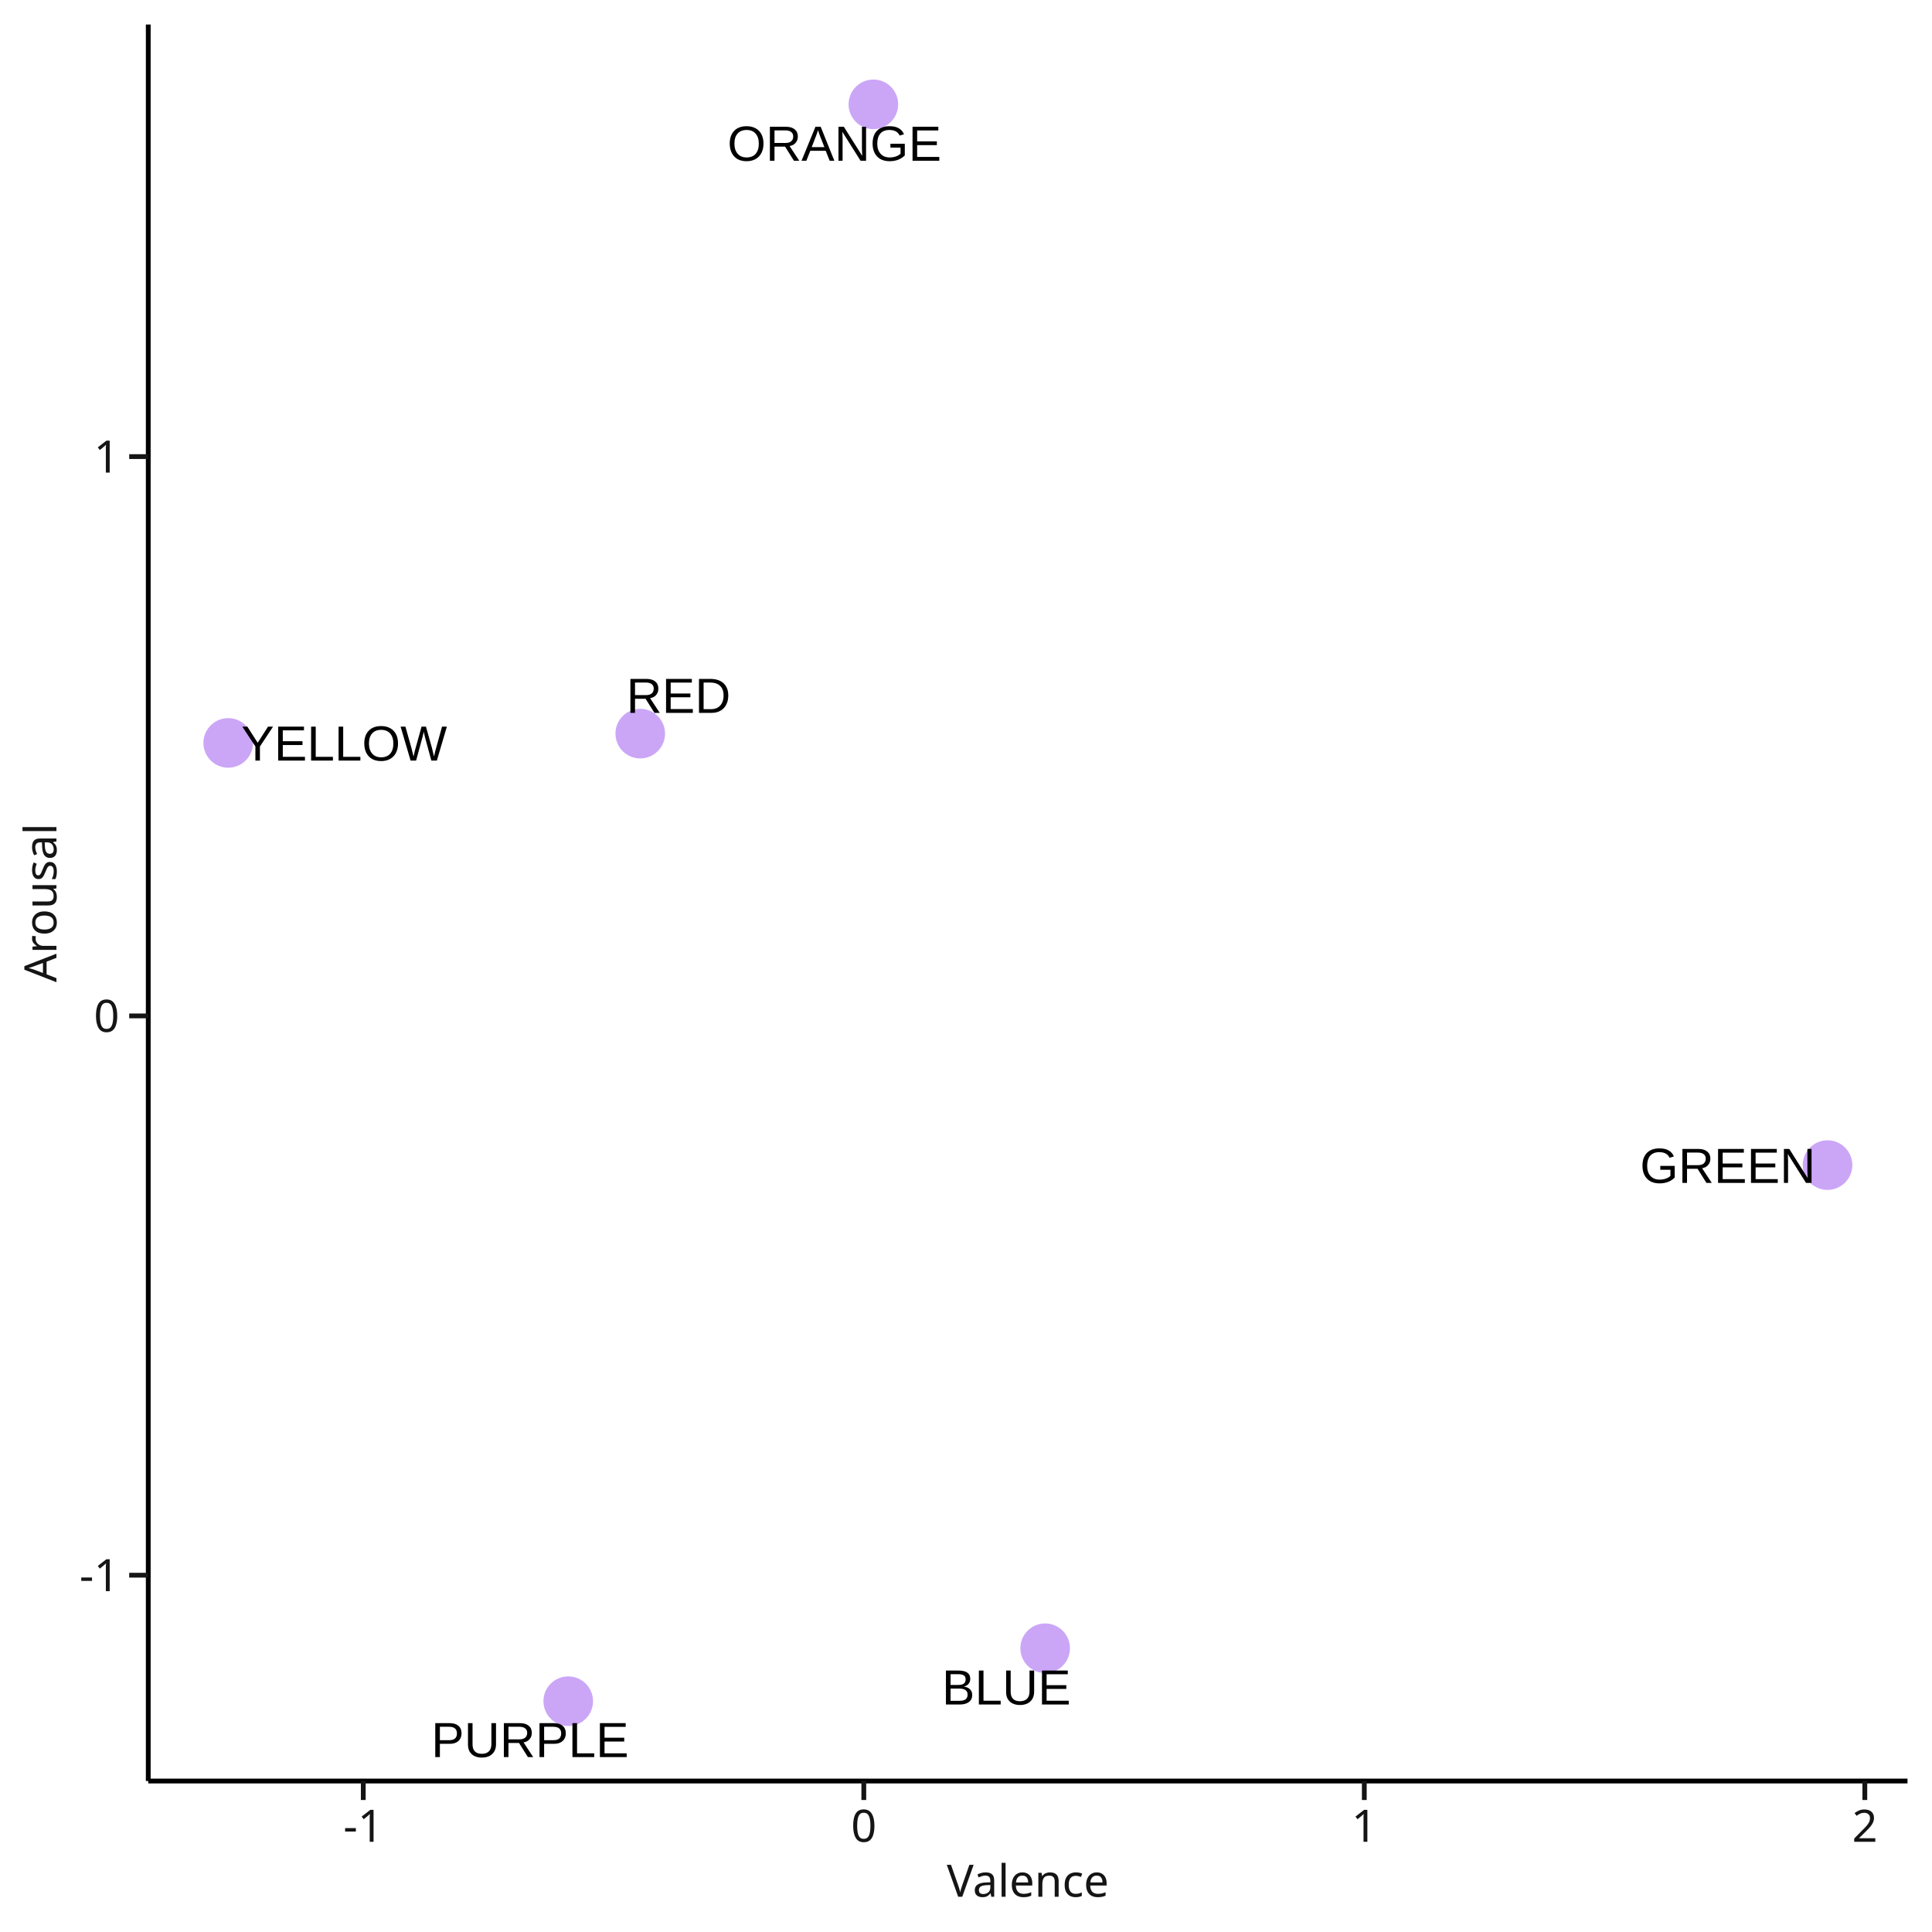
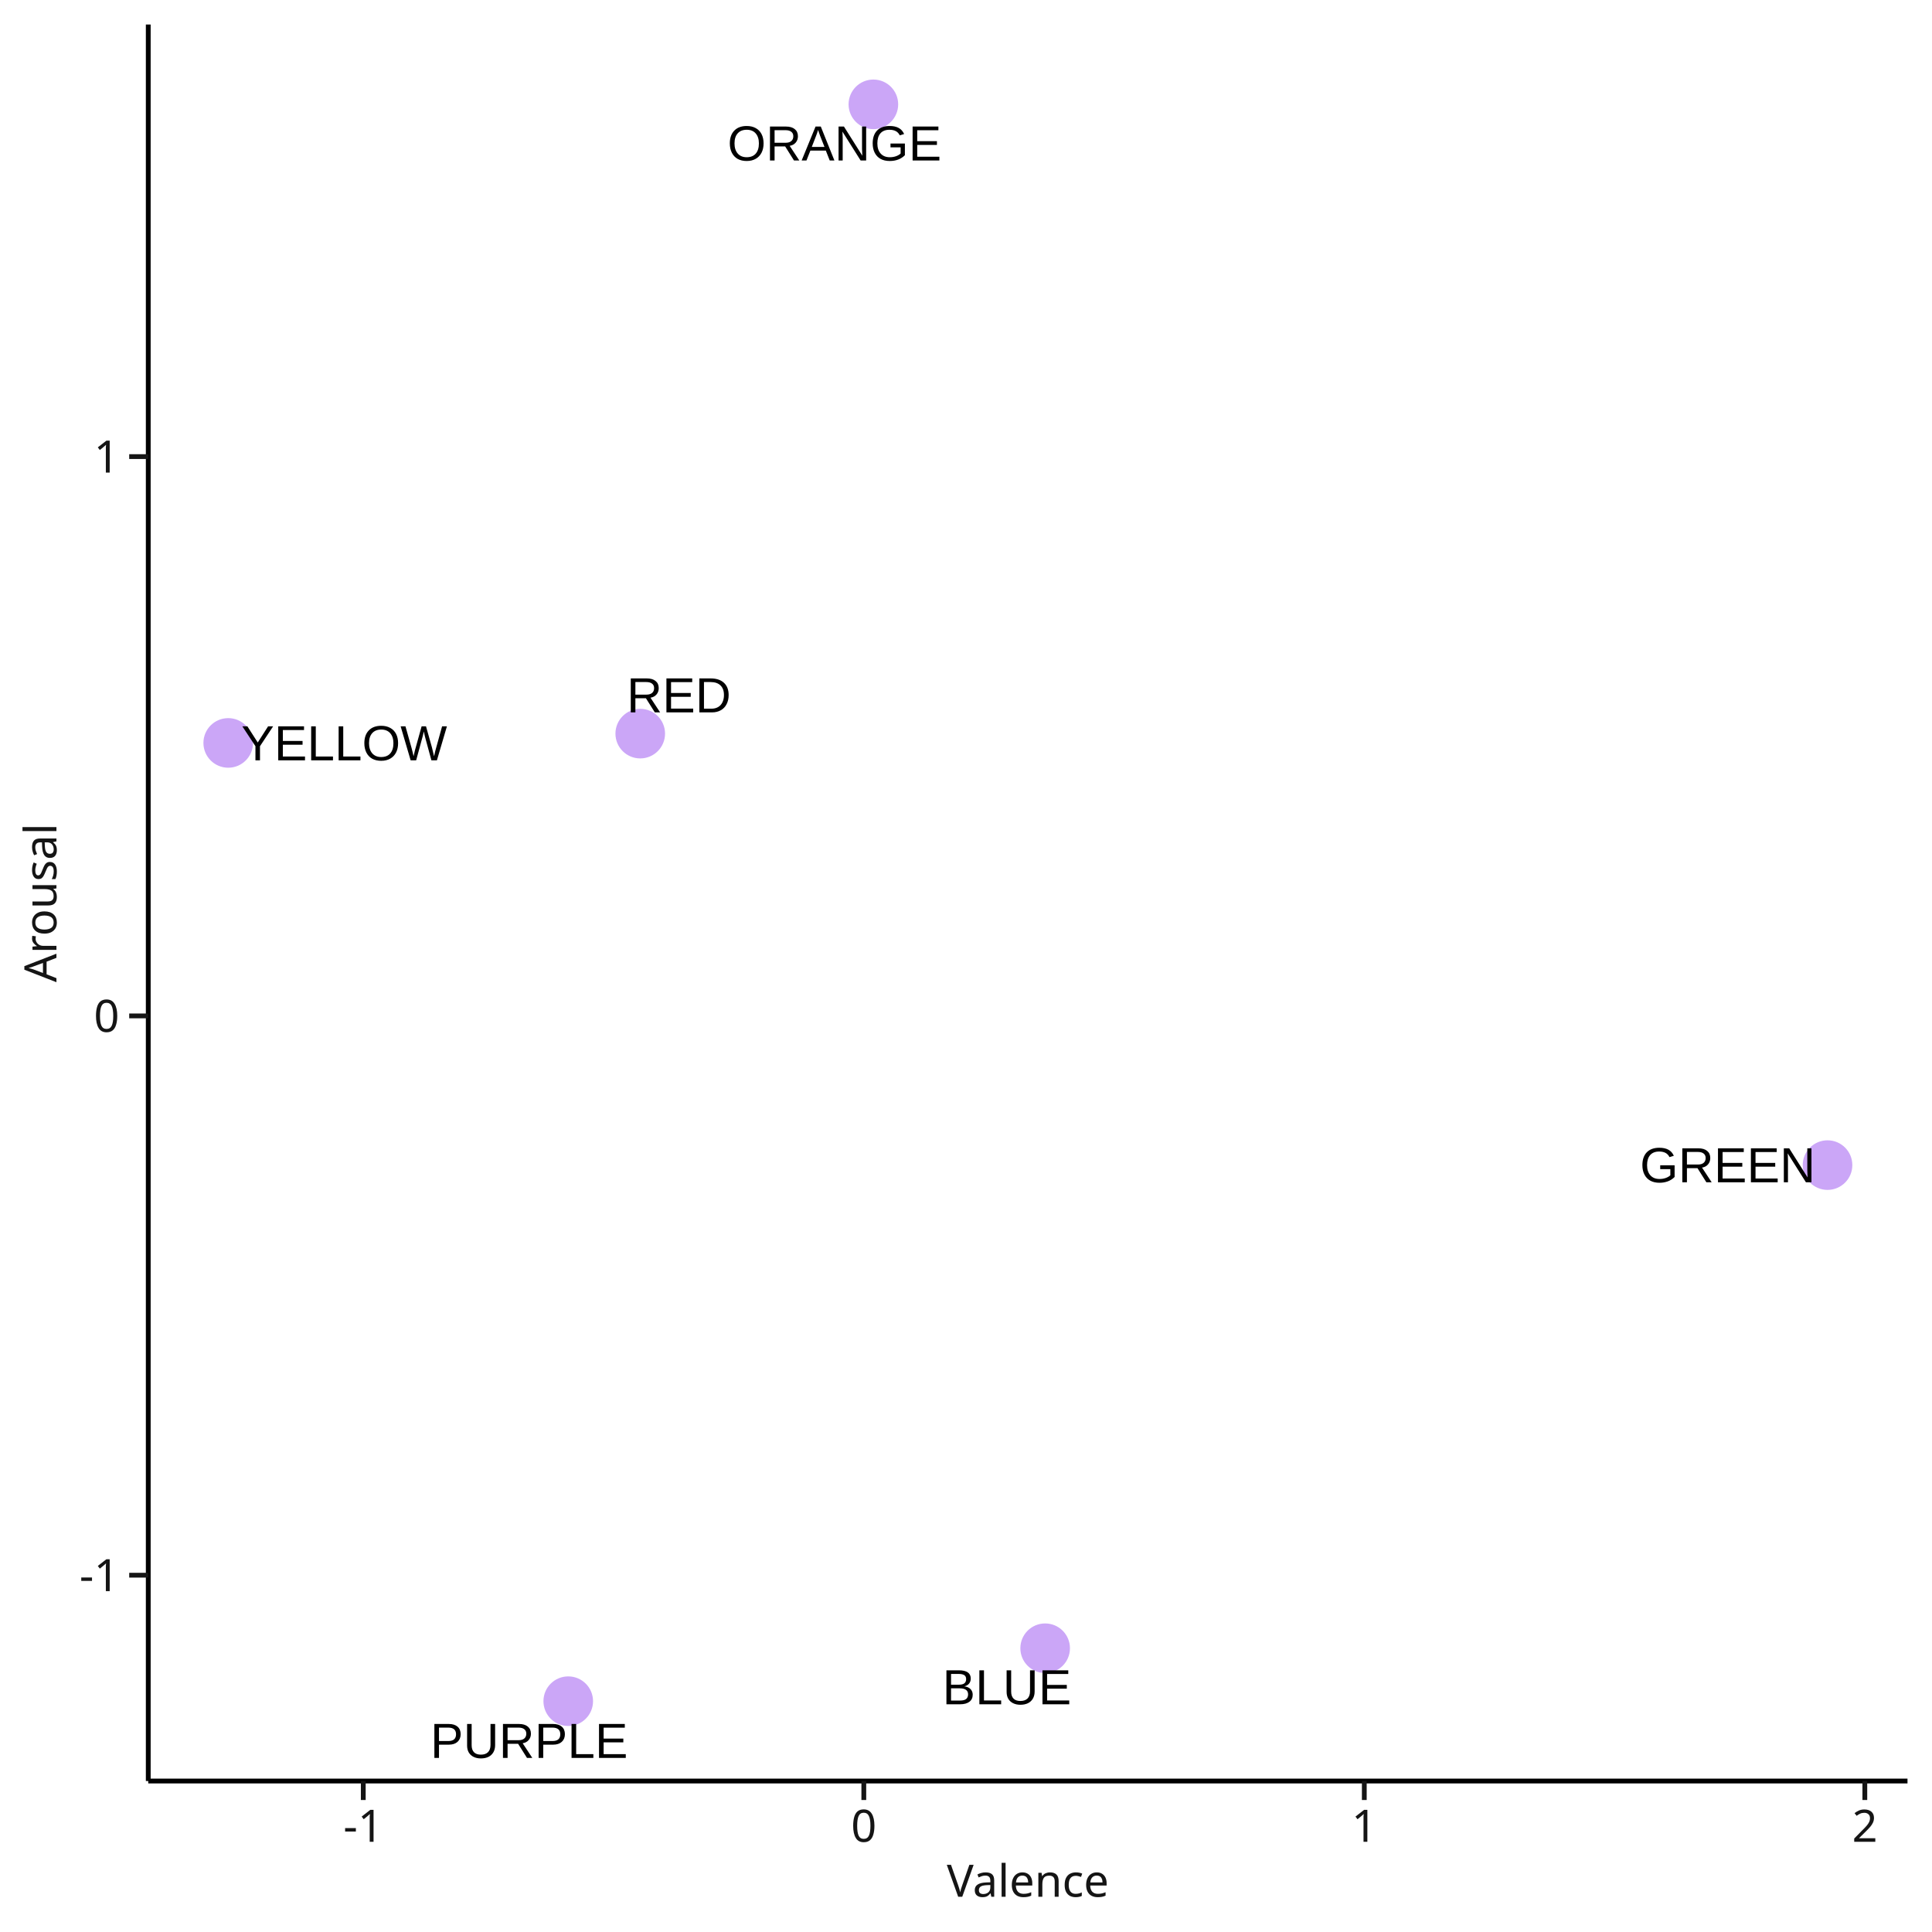
<svg xmlns="http://www.w3.org/2000/svg" class="svglite" width="432.00pt" height="432.00pt" viewBox="0 0 432.00 432.00">
  <defs>
    <style type="text/css">
    .svglite line, .svglite polyline, .svglite polygon, .svglite path, .svglite rect, .svglite circle {
      fill: none;
      stroke: #000000;
      stroke-linecap: round;
      stroke-linejoin: round;
      stroke-miterlimit: 10.00;
    }
    .svglite text {
      white-space: pre;
    }
  </style>
  </defs>
  <rect width="100%" height="100%" style="stroke: none; fill: #FFFFFF;" />
  <defs>
    <clipPath id="cpMC4wMHw0MzIuMDB8MC4wMHw0MzIuMDA=">
      <rect x="0.00" y="0.00" width="432.00" height="432.00" />
    </clipPath>
  </defs>
  <g clip-path="url(#cpMC4wMHw0MzIuMDB8MC4wMHw0MzIuMDA=)">
    <rect x="0" y="0.00" width="432.00" height="432.00" style="stroke-width: 1.07; stroke: #FFFFFF; fill: #FFFFFF;" />
  </g>
  <defs>
    <clipPath id="cpMzMuMTV8NDI2LjUyfDUuNDh8Mzk4LjI0">
      <rect x="33.15" y="5.48" width="393.38" height="392.76" />
    </clipPath>
  </defs>
  <g clip-path="url(#cpMzMuMTV8NDI2LjUyfDUuNDh8Mzk4LjI0)">
    <rect x="33.15" y="5.48" width="393.38" height="392.76" style="stroke-width: 1.07; stroke: none; fill: #FFFFFF;" />
    <polyline points="33.15,289.69 426.52,289.69 " style="stroke-width: 0.53; stroke: #FFFFFF; stroke-linecap: butt;" />
    <polyline points="33.15,164.63 426.52,164.63 " style="stroke-width: 0.53; stroke: #FFFFFF; stroke-linecap: butt;" />
    <polyline points="33.15,39.57 426.52,39.57 " style="stroke-width: 0.53; stroke: #FFFFFF; stroke-linecap: butt;" />
    <polyline points="137.19,398.24 137.19,5.48 " style="stroke-width: 0.53; stroke: #FFFFFF; stroke-linecap: butt;" />
    <polyline points="249.10,398.24 249.10,5.48 " style="stroke-width: 0.53; stroke: #FFFFFF; stroke-linecap: butt;" />
    <polyline points="361.02,398.24 361.02,5.48 " style="stroke-width: 0.53; stroke: #FFFFFF; stroke-linecap: butt;" />
    <polyline points="33.15,352.22 426.52,352.22 " style="stroke-width: 1.07; stroke: #FFFFFF; stroke-linecap: butt;" />
    <polyline points="33.15,227.16 426.52,227.16 " style="stroke-width: 1.07; stroke: #FFFFFF; stroke-linecap: butt;" />
    <polyline points="33.15,102.10 426.52,102.10 " style="stroke-width: 1.07; stroke: #FFFFFF; stroke-linecap: butt;" />
    <polyline points="81.23,398.24 81.23,5.48 " style="stroke-width: 1.07; stroke: #FFFFFF; stroke-linecap: butt;" />
    <polyline points="193.15,398.24 193.15,5.48 " style="stroke-width: 1.07; stroke: #FFFFFF; stroke-linecap: butt;" />
    <polyline points="305.06,398.24 305.06,5.48 " style="stroke-width: 1.07; stroke: #FFFFFF; stroke-linecap: butt;" />
    <polyline points="416.98,398.24 416.98,5.48 " style="stroke-width: 1.07; stroke: #FFFFFF; stroke-linecap: butt;" />
    <circle cx="408.64" cy="260.52" r="5.19" style="stroke-width: 0.71; stroke: #CBA6F7; fill: #CBA6F7;" />
    <circle cx="195.29" cy="23.33" r="5.19" style="stroke-width: 0.71; stroke: #CBA6F7; fill: #CBA6F7;" />
    <circle cx="51.03" cy="166.12" r="5.19" style="stroke-width: 0.71; stroke: #CBA6F7; fill: #CBA6F7;" />
    <circle cx="233.70" cy="368.55" r="5.19" style="stroke-width: 0.71; stroke: #CBA6F7; fill: #CBA6F7;" />
    <circle cx="127.06" cy="380.39" r="5.19" style="stroke-width: 0.71; stroke: #CBA6F7; fill: #CBA6F7;" />
    <circle cx="143.16" cy="164.04" r="5.19" style="stroke-width: 0.71; stroke: #CBA6F7; fill: #CBA6F7;" />
    <text x="408.64" y="260.88" text-anchor="middle" style="font-size: 0.00px; font-family: &quot;Liberation Sans&quot;;" textLength="3.22px" lengthAdjust="spacingAndGlyphs">GREEN</text>
    <text x="195.29" y="23.69" text-anchor="middle" style="font-size: 0.00px; font-family: &quot;Liberation Sans&quot;;" textLength="4.08px" lengthAdjust="spacingAndGlyphs">ORANGE</text>
    <text x="51.03" y="166.48" text-anchor="middle" style="font-size: 0.00px; font-family: &quot;Liberation Sans&quot;;" textLength="3.88px" lengthAdjust="spacingAndGlyphs">YELLOW</text>
    <text x="233.70" y="368.91" text-anchor="middle" style="font-size: 0.00px; font-family: &quot;Liberation Sans&quot;;" textLength="2.46px" lengthAdjust="spacingAndGlyphs">BLUE</text>
    <text x="127.06" y="380.75" text-anchor="middle" style="font-size: 0.00px; font-family: &quot;Liberation Sans&quot;;" textLength="3.64px" lengthAdjust="spacingAndGlyphs">PURPLE</text>
    <text x="143.16" y="164.39" text-anchor="middle" style="font-size: 0.00px; font-family: &quot;Liberation Sans&quot;;" textLength="1.90px" lengthAdjust="spacingAndGlyphs">RED</text>
-     <text x="386.33" y="264.50" text-anchor="middle" style="font-size: 11.04px; font-family: &quot;Liberation Sans&quot;;" textLength="35.54px" lengthAdjust="spacingAndGlyphs">GREEN</text>
-     <text x="186.58" y="35.94" text-anchor="middle" style="font-size: 11.04px; font-family: &quot;Liberation Sans&quot;;" textLength="45.07px" lengthAdjust="spacingAndGlyphs">ORANGE</text>
-     <text x="76.94" y="170.07" text-anchor="middle" style="font-size: 11.04px; font-family: &quot;Liberation Sans&quot;;" textLength="42.82px" lengthAdjust="spacingAndGlyphs">YELLOW</text>
-     <text x="225.03" y="381.13" text-anchor="middle" style="font-size: 11.04px; font-family: &quot;Liberation Sans&quot;;" textLength="27.15px" lengthAdjust="spacingAndGlyphs">BLUE</text>
-     <text x="118.51" y="392.89" text-anchor="middle" style="font-size: 11.04px; font-family: &quot;Liberation Sans&quot;;" textLength="40.19px" lengthAdjust="spacingAndGlyphs">PURPLE</text>
-     <text x="151.71" y="159.40" text-anchor="middle" style="font-size: 11.04px; font-family: &quot;Liberation Sans&quot;;" textLength="21.05px" lengthAdjust="spacingAndGlyphs">RED</text>
+     <text x="386.31" y="264.36" text-anchor="middle" style="font-size: 11.04px; font-family: &quot;Liberation Sans&quot;;" textLength="35.54px" lengthAdjust="spacingAndGlyphs">GREEN</text>
+     <text x="186.60" y="35.89" text-anchor="middle" style="font-size: 11.04px; font-family: &quot;Liberation Sans&quot;;" textLength="45.07px" lengthAdjust="spacingAndGlyphs">ORANGE</text>
+     <text x="76.95" y="170.01" text-anchor="middle" style="font-size: 11.04px; font-family: &quot;Liberation Sans&quot;;" textLength="42.82px" lengthAdjust="spacingAndGlyphs">YELLOW</text>
+     <text x="225.14" y="381.08" text-anchor="middle" style="font-size: 11.04px; font-family: &quot;Liberation Sans&quot;;" textLength="27.15px" lengthAdjust="spacingAndGlyphs">BLUE</text>
+     <text x="118.31" y="393.08" text-anchor="middle" style="font-size: 11.04px; font-family: &quot;Liberation Sans&quot;;" textLength="40.19px" lengthAdjust="spacingAndGlyphs">PURPLE</text>
+     <text x="151.79" y="159.29" text-anchor="middle" style="font-size: 11.04px; font-family: &quot;Liberation Sans&quot;;" textLength="21.05px" lengthAdjust="spacingAndGlyphs">RED</text>
  </g>
  <g clip-path="url(#cpMC4wMHw0MzIuMDB8MC4wMHw0MzIuMDA=)">
    <polyline points="33.15,398.24 33.15,5.48 " style="stroke-width: 1.07; stroke-linecap: butt;" />
    <text x="26.70" y="355.79" text-anchor="end" style="font-size: 10.00px;fill: #151515; font-family: &quot;Noto Sans&quot;;" textLength="8.94px" lengthAdjust="spacingAndGlyphs">-1</text>
    <text x="26.70" y="230.73" text-anchor="end" style="font-size: 10.00px;fill: #151515; font-family: &quot;Noto Sans&quot;;" textLength="5.72px" lengthAdjust="spacingAndGlyphs">0</text>
    <text x="26.70" y="105.67" text-anchor="end" style="font-size: 10.00px;fill: #151515; font-family: &quot;Noto Sans&quot;;" textLength="5.72px" lengthAdjust="spacingAndGlyphs">1</text>
    <polyline points="28.89,352.22 33.15,352.22 " style="stroke-width: 1.07; stroke: #151515; stroke-linecap: butt;" />
    <polyline points="28.89,227.16 33.15,227.16 " style="stroke-width: 1.07; stroke: #151515; stroke-linecap: butt;" />
    <polyline points="28.89,102.10 33.15,102.10 " style="stroke-width: 1.07; stroke: #151515; stroke-linecap: butt;" />
    <polyline points="33.15,398.24 426.52,398.24 " style="stroke-width: 1.07; stroke-linecap: butt;" />
    <polyline points="81.23,402.49 81.23,398.24 " style="stroke-width: 1.07; stroke: #151515; stroke-linecap: butt;" />
    <polyline points="193.15,402.49 193.15,398.24 " style="stroke-width: 1.07; stroke: #151515; stroke-linecap: butt;" />
    <polyline points="305.06,402.49 305.06,398.24 " style="stroke-width: 1.07; stroke: #151515; stroke-linecap: butt;" />
    <polyline points="416.98,402.49 416.98,398.24 " style="stroke-width: 1.07; stroke: #151515; stroke-linecap: butt;" />
    <text x="81.23" y="411.83" text-anchor="middle" style="font-size: 10.00px;fill: #151515; font-family: &quot;Noto Sans&quot;;" textLength="8.94px" lengthAdjust="spacingAndGlyphs">-1</text>
    <text x="193.15" y="411.83" text-anchor="middle" style="font-size: 10.00px;fill: #151515; font-family: &quot;Noto Sans&quot;;" textLength="5.72px" lengthAdjust="spacingAndGlyphs">0</text>
    <text x="305.06" y="411.83" text-anchor="middle" style="font-size: 10.00px;fill: #151515; font-family: &quot;Noto Sans&quot;;" textLength="5.72px" lengthAdjust="spacingAndGlyphs">1</text>
    <text x="416.98" y="411.83" text-anchor="middle" style="font-size: 10.00px;fill: #151515; font-family: &quot;Noto Sans&quot;;" textLength="5.72px" lengthAdjust="spacingAndGlyphs">2</text>
    <text x="229.83" y="424.12" text-anchor="middle" style="font-size: 10.00px;fill: #151515; font-family: &quot;Noto Sans&quot;;" textLength="36.44px" lengthAdjust="spacingAndGlyphs">Valence</text>
    <text transform="translate(12.62,201.86) rotate(-90)" text-anchor="middle" style="font-size: 10.00px;fill: #151515; font-family: &quot;Noto Sans&quot;;" textLength="35.73px" lengthAdjust="spacingAndGlyphs">Arousal</text>
  </g>
</svg>
